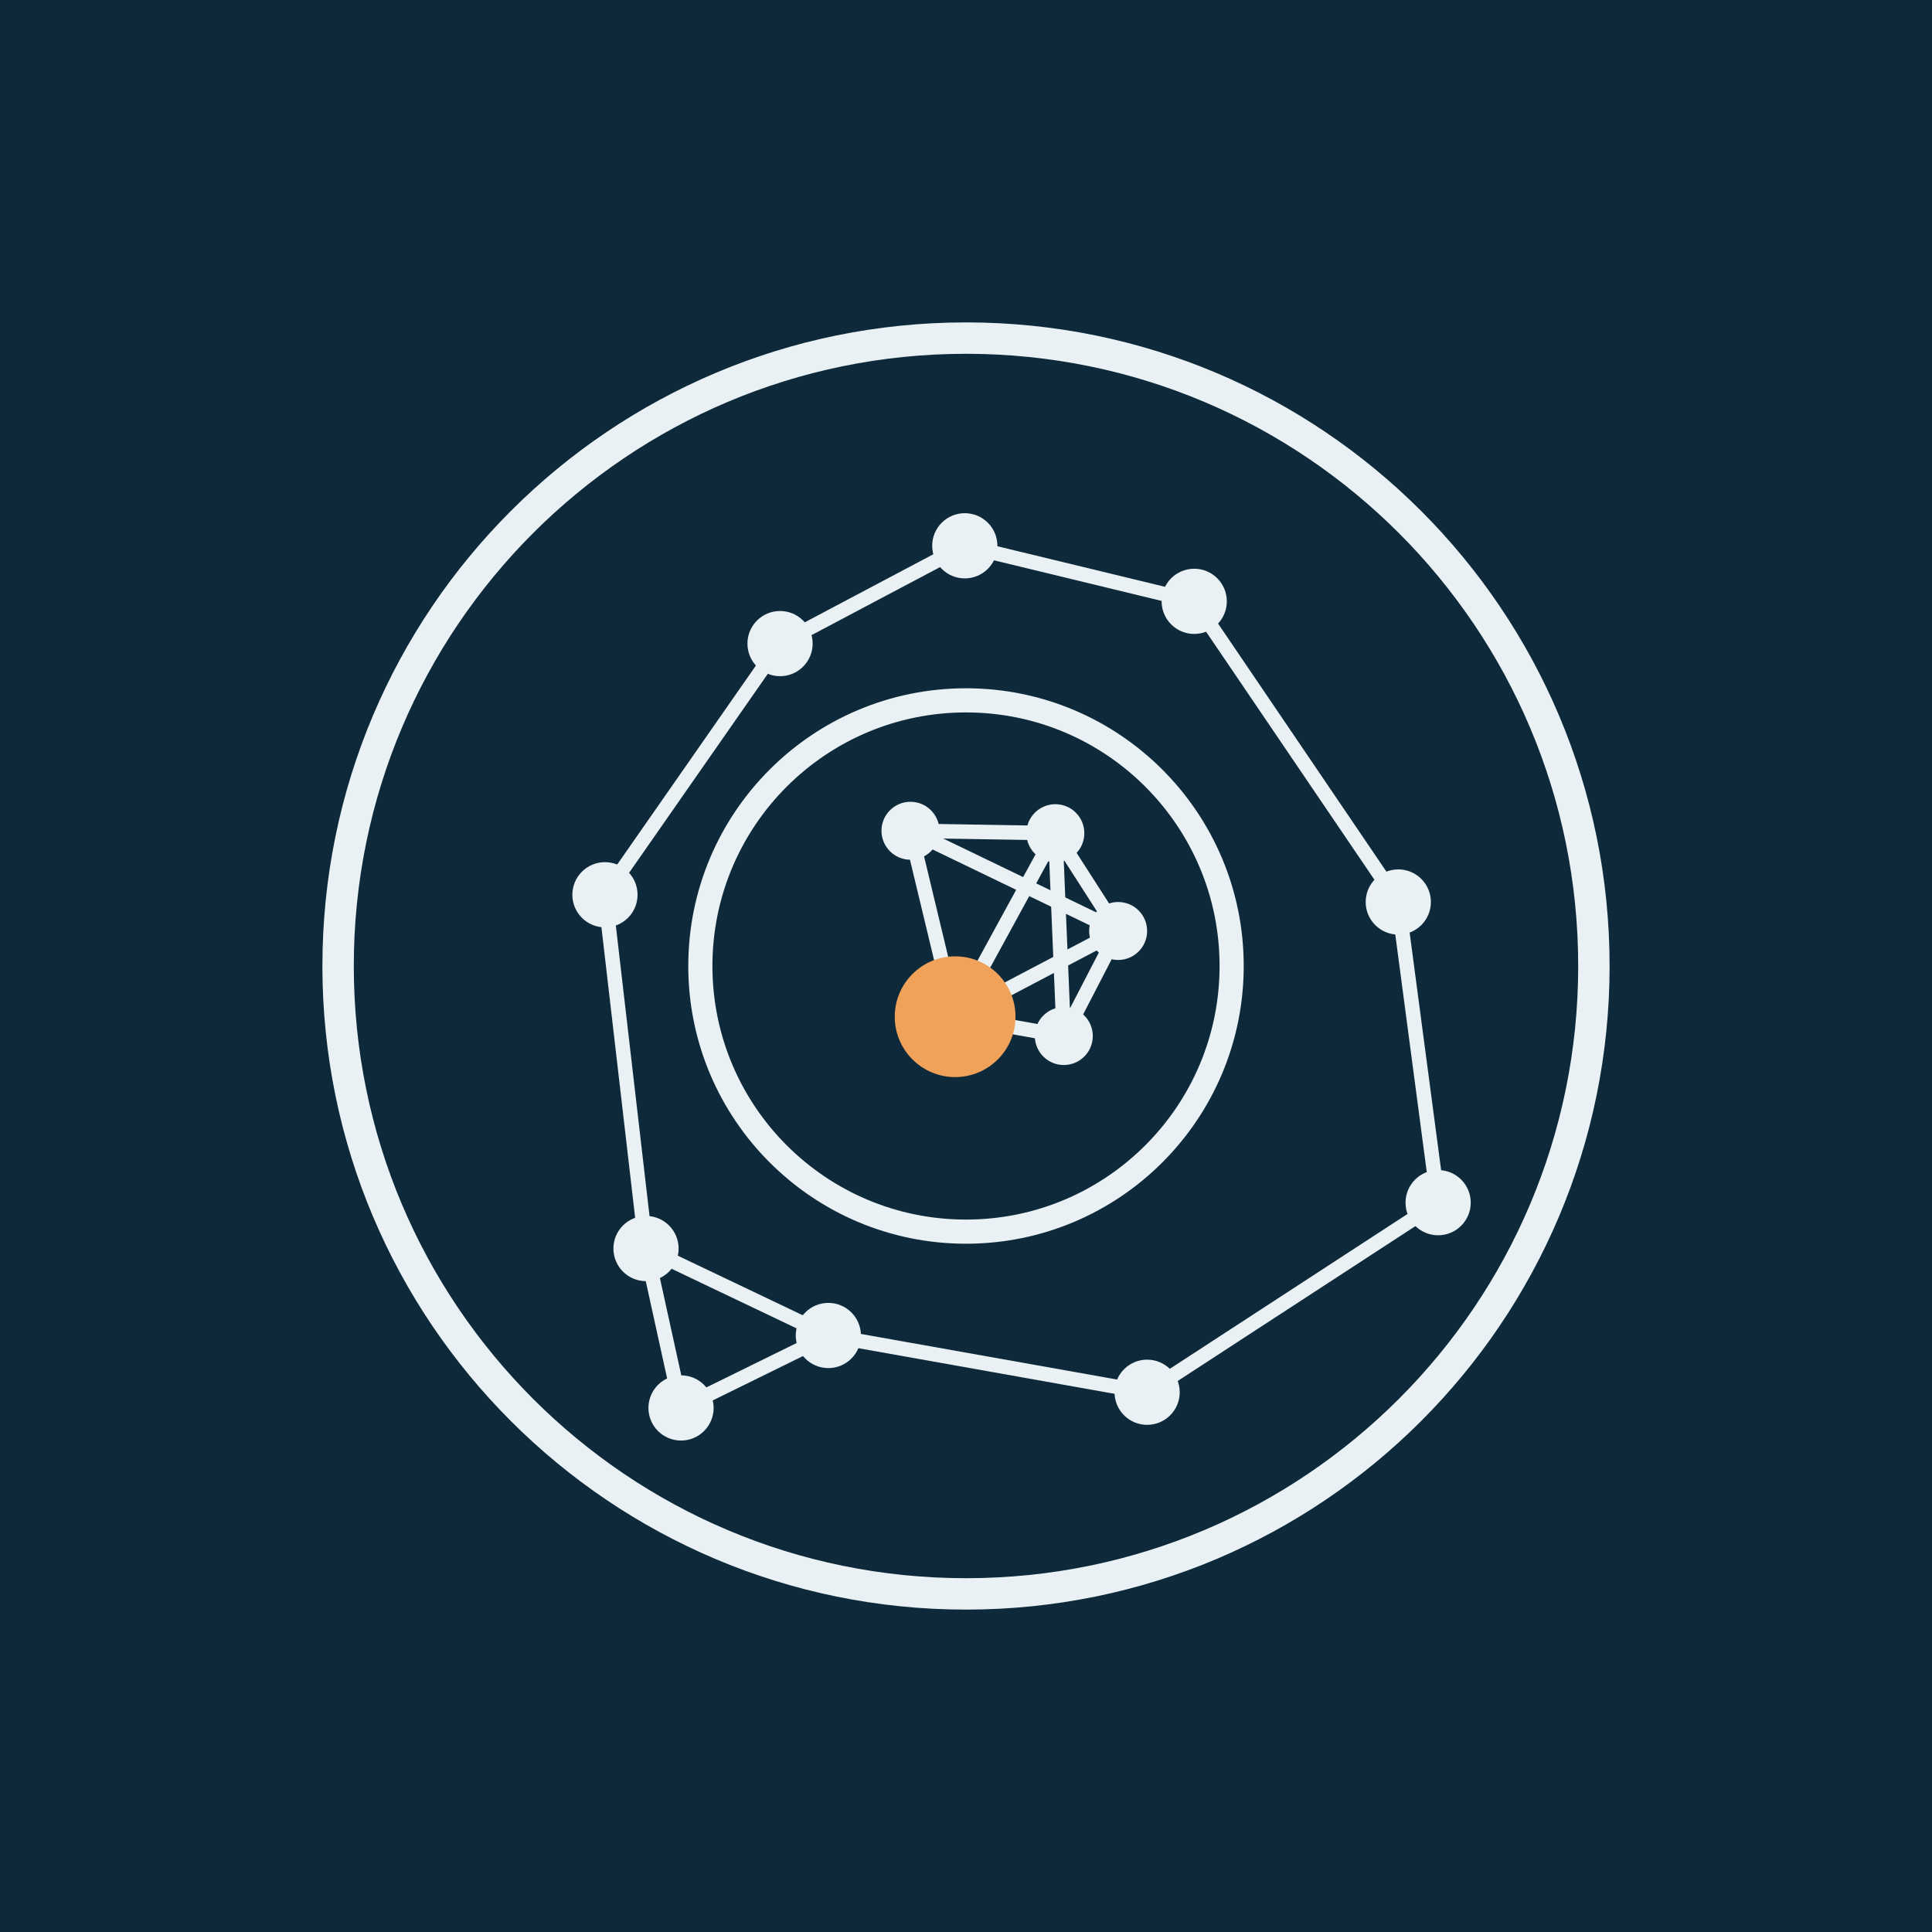
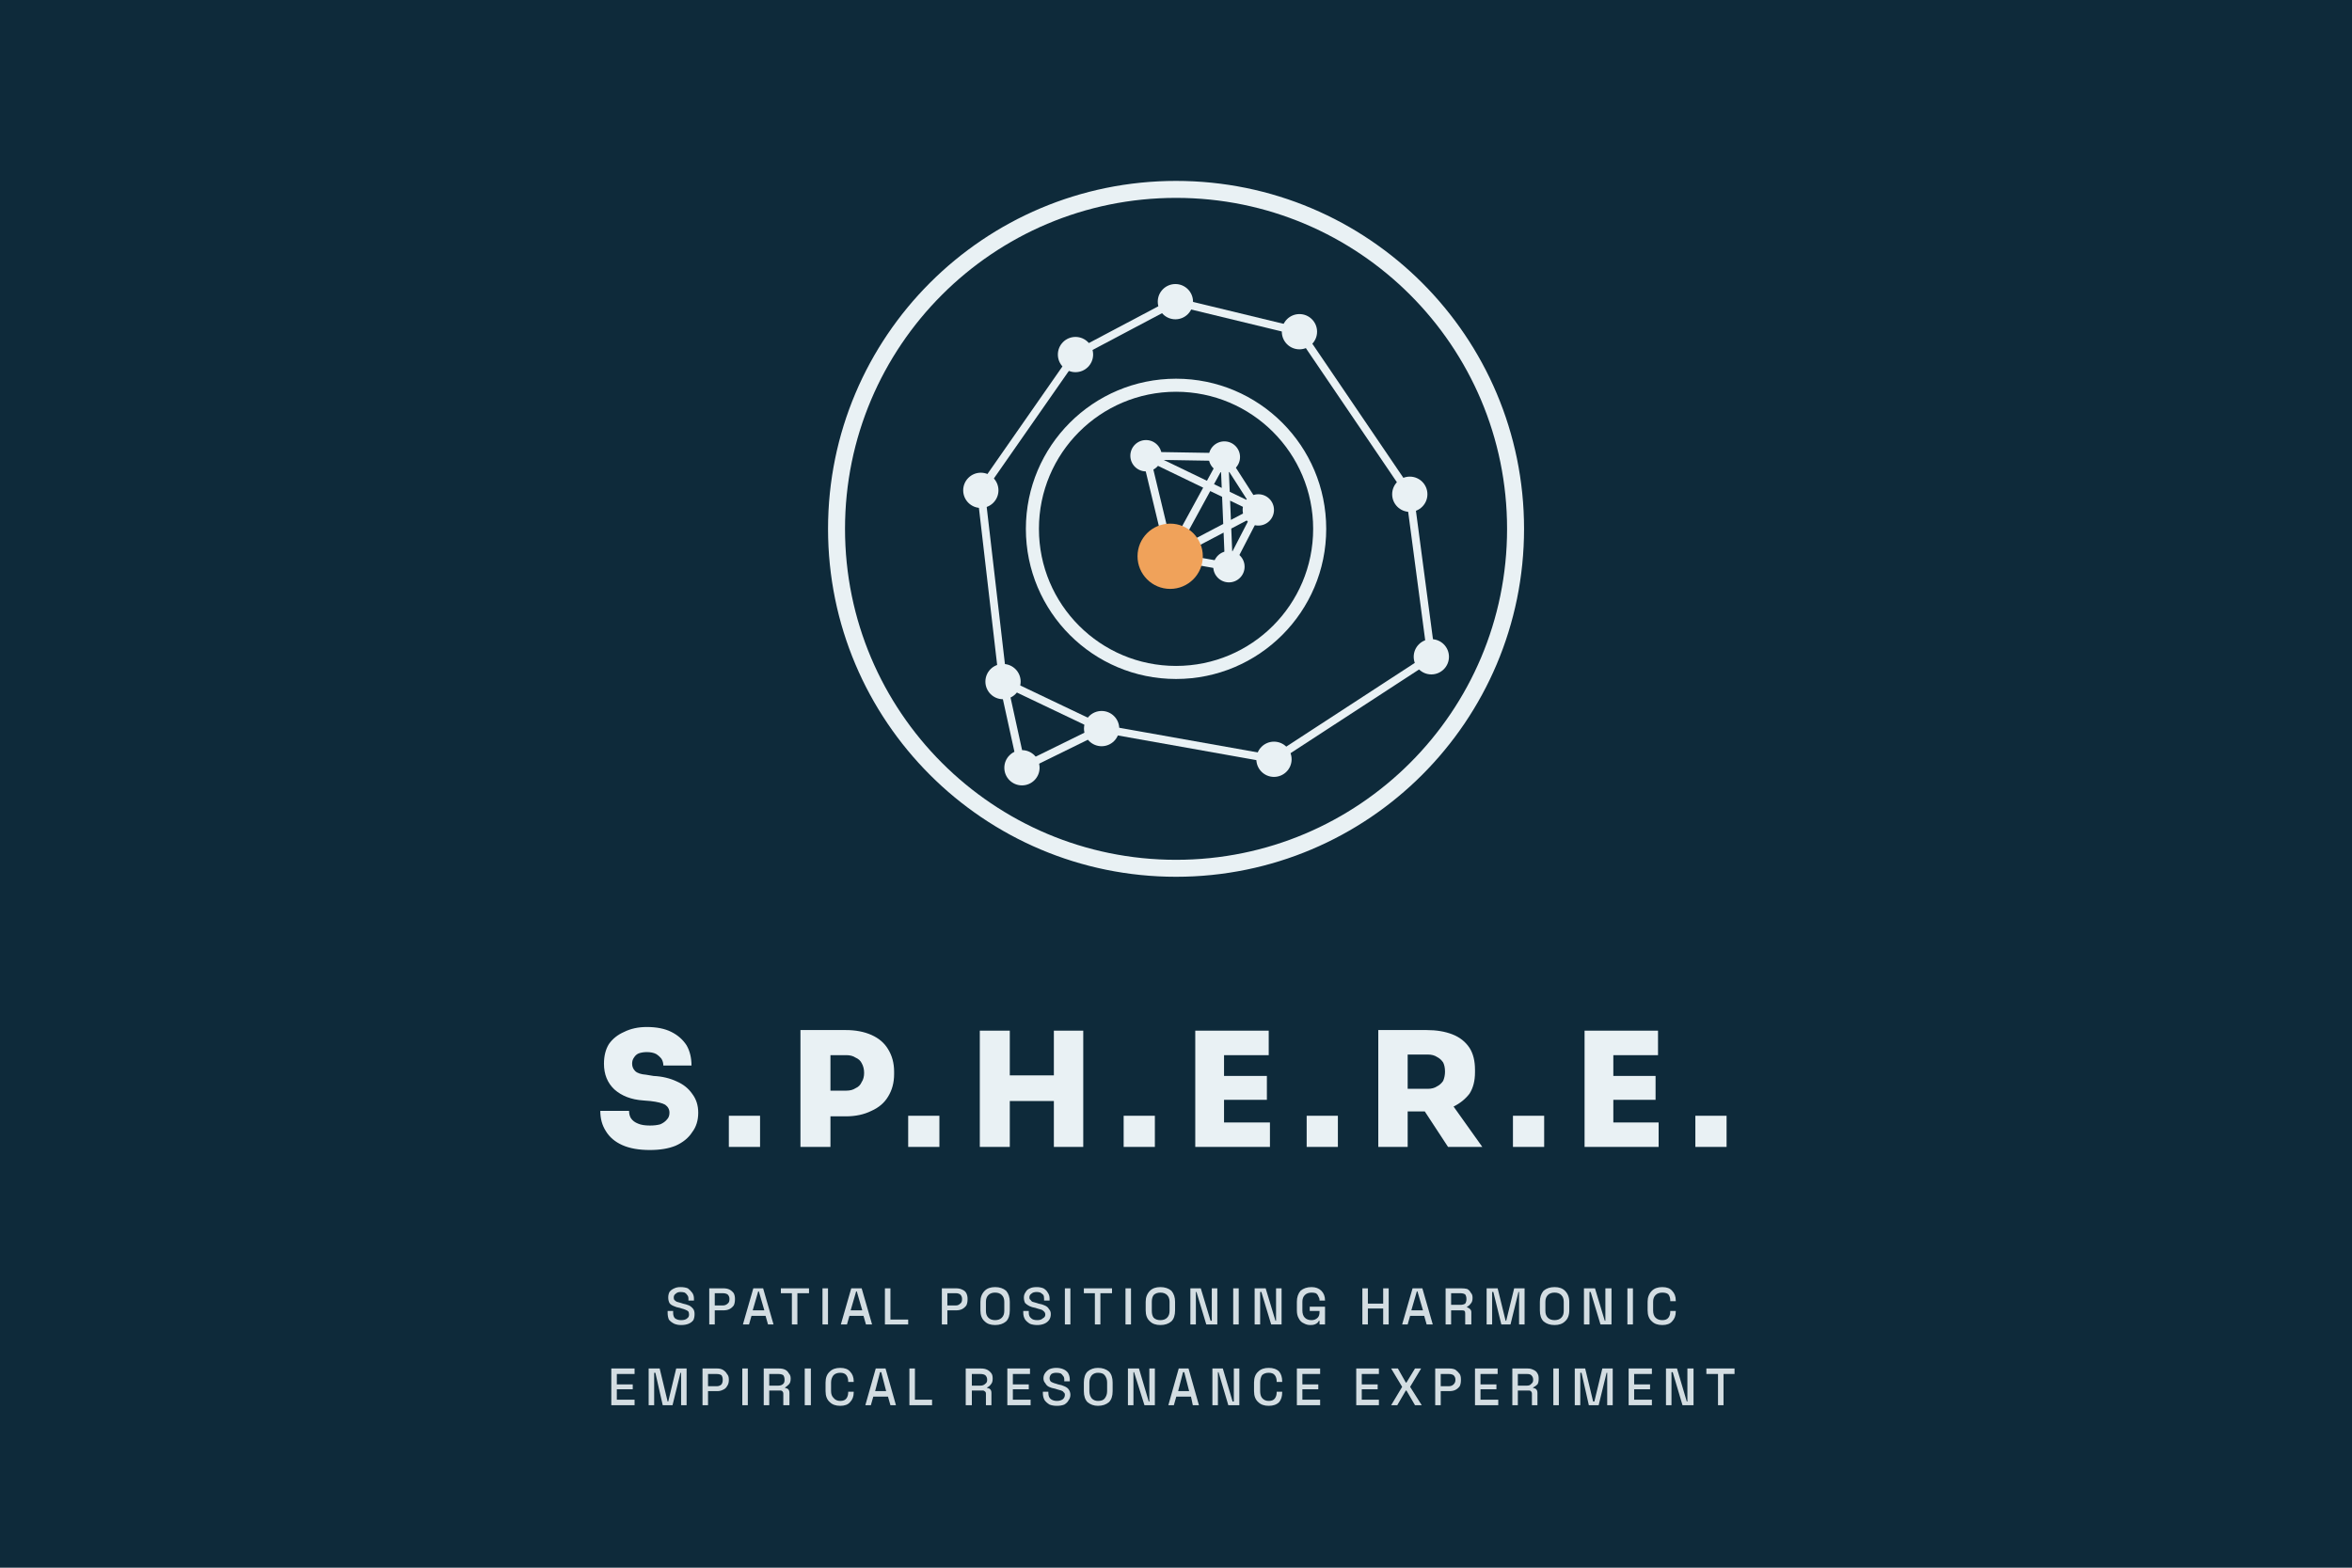
- <svg xmlns="http://www.w3.org/2000/svg" viewBox="-20 -20 160 160" width="320" height="320" role="img">
-   <style>svg{--bg:#0e2a3a;--fg:#e9f1f4;--ac:#f0a25a}.bg{fill:#0e2a3a}.ic{fill:none;stroke:#e9f1f4;stroke-width:3;stroke-linecap:round;stroke-linejoin:round;color:#e9f1f4}.a{stroke:#f0a25a}.af{fill:#f0a25a;stroke:none}.nf{fill:#e9f1f4;stroke:none}.hb{fill:#0e2a3a;stroke:none}</style>
-   <rect class="bg" x="-20" y="-20" width="160" height="160" />
-   <g id="mark" class="ic">
-     <circle cx="60" cy="60" r="52" stroke-width="2.6" />
-     <circle cx="60" cy="60" r="22" stroke-width="2" />
-     <path d="M99.1 79.6L75.0 95.3M99.1 79.6L95.8 54.7M44.6 33.3L59.9 25.2M44.6 33.3L30.1 54.1M59.9 25.2L78.9 29.8M33.5 83.4L48.6 90.6M33.5 83.4L30.1 54.1M33.5 83.4L36.4 96.6M78.9 29.8L95.8 54.7M48.6 90.6L75.0 95.3M48.6 90.6L36.4 96.6" stroke-width="1.2" />
-     <circle class="nf" cx="99.1" cy="79.6" r="2.7" />
-     <circle class="nf" cx="44.6" cy="33.3" r="2.7" />
-     <circle class="nf" cx="59.9" cy="25.2" r="2.7" />
-     <circle class="nf" cx="33.5" cy="83.4" r="2.7" />
-     <circle class="nf" cx="78.9" cy="29.8" r="2.7" />
-     <circle class="nf" cx="48.6" cy="90.6" r="2.7" />
-     <circle class="nf" cx="75.0" cy="95.3" r="2.7" />
-     <circle class="nf" cx="30.1" cy="54.1" r="2.7" />
-     <circle class="nf" cx="95.8" cy="54.7" r="2.7" />
-     <circle class="nf" cx="36.4" cy="96.6" r="2.7" />
-     <path d="M59.1 64.2L72.6 57.1M59.1 64.2L68.1 65.8M59.1 64.2L67.4 49.0M59.1 64.2L55.4 48.8M72.6 57.1L68.1 65.8M72.6 57.1L67.4 49.0M72.6 57.1L55.4 48.8M68.1 65.8L67.4 49.0M67.4 49.0L55.4 48.8" stroke-width="1.2" />
-     <circle class="nf" cx="72.6" cy="57.1" r="2.4" />
-     <circle class="nf" cx="68.1" cy="65.8" r="2.4" />
-     <circle class="nf" cx="67.4" cy="49.0" r="2.4" />
-     <circle class="nf" cx="55.4" cy="48.8" r="2.4" />
-     <circle class="af" cx="59.1" cy="64.2" r="5" />
+ <svg xmlns="http://www.w3.org/2000/svg" viewBox="0 0 480 320" width="480" height="320" role="img">
+   <style>svg{--bg:#0e2a3a;--fg:#e9f1f4;--ac:#f0a25a}.bg{fill:#0e2a3a}.ic{fill:none;stroke:#e9f1f4;stroke-width:3;stroke-linecap:round;stroke-linejoin:round;color:#e9f1f4}.a{stroke:#f0a25a}.af{fill:#f0a25a;stroke:none}.nf{fill:#e9f1f4;stroke:none}.hb{fill:#0e2a3a;stroke:none}.wm{fill:#e9f1f4}.tg{fill:#e9f1f4;fill-opacity:.9}.sig{fill:none;stroke:#f0a25a;stroke-width:2;stroke-linecap:round}</style>
+   <rect class="bg" width="480" height="320" />
+   <g transform="translate(121.76 28.00) scale(1.2492)">
+     <g id="mark" class="ic" transform="translate(30.66 0) scale(1.06667)">
+       <circle cx="60" cy="60" r="52" stroke-width="2.6" />
+       <circle cx="60" cy="60" r="22" stroke-width="2" />
+       <path d="M99.1 79.6L75.0 95.3M99.1 79.6L95.8 54.7M44.6 33.3L59.9 25.2M44.6 33.3L30.1 54.1M59.9 25.2L78.9 29.8M33.5 83.4L48.6 90.6M33.5 83.4L30.1 54.1M33.5 83.4L36.4 96.6M78.9 29.8L95.8 54.7M48.6 90.6L75.0 95.3M48.6 90.6L36.4 96.6" stroke-width="1.2" />
+       <circle class="nf" cx="99.1" cy="79.6" r="2.7" />
+       <circle class="nf" cx="44.6" cy="33.3" r="2.7" />
+       <circle class="nf" cx="59.9" cy="25.2" r="2.7" />
+       <circle class="nf" cx="33.5" cy="83.4" r="2.7" />
+       <circle class="nf" cx="78.9" cy="29.8" r="2.7" />
+       <circle class="nf" cx="48.6" cy="90.6" r="2.7" />
+       <circle class="nf" cx="75.0" cy="95.3" r="2.7" />
+       <circle class="nf" cx="30.1" cy="54.1" r="2.7" />
+       <circle class="nf" cx="95.8" cy="54.7" r="2.7" />
+       <circle class="nf" cx="36.4" cy="96.6" r="2.7" />
+       <path d="M59.1 64.2L72.6 57.1M59.1 64.2L68.1 65.8M59.1 64.2L67.4 49.0M59.1 64.2L55.4 48.8M72.6 57.1L68.1 65.8M72.6 57.1L67.4 49.0M72.6 57.1L55.4 48.8M68.1 65.8L67.4 49.0M67.4 49.0L55.4 48.8" stroke-width="1.2" />
+       <circle class="nf" cx="72.6" cy="57.1" r="2.4" />
+       <circle class="nf" cx="68.1" cy="65.8" r="2.4" />
+       <circle class="nf" cx="67.4" cy="49.0" r="2.4" />
+       <circle class="nf" cx="55.4" cy="48.8" r="2.4" />
+       <circle class="af" cx="59.1" cy="64.2" r="5" />
+     </g>
+     <g id="type">
+       <path class="wm" d="M8.7 165.5Q6 165.5 4.2 164.7Q2.4 163.9 1.5 162.4Q0.6 161 0.6 159.1H5.3Q5.3 159.8 5.6 160.3Q6 160.9 6.8 161.2Q7.5 161.5 8.7 161.5Q9.7 161.5 10.4 161.3Q11.1 161 11.5 160.5Q11.9 160.1 11.9 159.4Q11.9 158.6 11.2 158.1Q10.5 157.7 8.8 157.5L7.6 157.4Q4.7 157.2 2.9 155.6Q1.2 154 1.2 151.4Q1.2 149.5 2 148.2Q2.9 146.9 4.5 146.2Q6.1 145.4 8.2 145.4Q10.6 145.4 12.2 146.2Q13.8 147 14.7 148.4Q15.5 149.8 15.5 151.7H10.9Q10.9 151.1 10.6 150.6Q10.2 150.1 9.7 149.8Q9.1 149.5 8.2 149.5Q7.5 149.5 6.9 149.7Q6.4 149.9 6.1 150.4Q5.8 150.8 5.8 151.4Q5.8 152.1 6.3 152.6Q6.8 153.1 8.1 153.2L9.3 153.4Q11.4 153.5 13.1 154.3Q14.7 155 15.6 156.3Q16.6 157.6 16.6 159.4Q16.6 161.3 15.6 162.6Q14.7 164 12.9 164.8Q11.2 165.5 8.7 165.5ZM21.6 165V159.9H26.7V165ZM33.3 165V145.9H40.7Q43.1 145.9 44.9 146.7Q46.7 147.5 47.6 149Q48.6 150.6 48.6 152.7V153.1Q48.6 155.2 47.6 156.8Q46.7 158.3 44.9 159.1Q43.1 160 40.7 160H38.2V165ZM38.2 150V155.8H40.8Q41.7 155.8 42.3 155.4Q43 155.1 43.3 154.4Q43.7 153.8 43.7 152.9Q43.7 152 43.3 151.3Q43 150.7 42.3 150.4Q41.7 150 40.8 150ZM50.9 165V159.9H56V165ZM74.7 165V157.5H67.5V165H62.6V146H67.5V153.3H74.7V146H79.5V165ZM86.1 165V159.9H91.2V165ZM97.8 165V146H109.8V150H102.5V153.4H109.5V157.3H102.5V161H110V165ZM116 165V159.9H121.1V165ZM127.7 165V145.9H135.6Q138 145.9 139.8 146.6Q141.6 147.3 142.6 148.8Q143.5 150.2 143.5 152.4V152.8Q143.5 154.9 142.6 156.3Q141.6 157.6 140 158.4L144.7 165H139.1L135.3 159.2H132.5V165ZM132.5 149.9V155.5H135.8Q136.7 155.5 137.3 155.1Q137.9 154.8 138.3 154.2Q138.6 153.5 138.6 152.7Q138.6 151.8 138.3 151.2Q137.9 150.6 137.3 150.3Q136.7 149.9 135.8 149.9ZM149.7 165V159.9H154.8V165ZM161.4 165V146H173.4V150H166.1V153.4H173V157.3H166.1V161H173.5V165ZM179.5 165V159.9H184.6V165Z" />
+       <path class="tg" d="M13.8 194.1Q13.2 194.1 12.7 193.9Q12.1 193.6 11.8 193.2Q11.6 192.7 11.6 192.1V191.8H12.5V192.1Q12.5 192.7 12.8 193Q13.2 193.3 13.8 193.3Q14.5 193.3 14.8 193Q15.1 192.8 15.1 192.4Q15.1 192.1 15 191.9Q14.8 191.7 14.5 191.6Q14.3 191.5 13.9 191.4L13.6 191.3Q13 191.2 12.6 191Q12.1 190.8 11.9 190.5Q11.7 190.1 11.7 189.6Q11.7 189.1 11.9 188.7Q12.2 188.3 12.7 188.1Q13.1 187.9 13.7 187.9Q14.4 187.9 14.9 188.1Q15.3 188.4 15.6 188.8Q15.9 189.2 15.9 189.8V190.1H15V189.8Q15 189.4 14.8 189.2Q14.7 189 14.4 188.8Q14.1 188.7 13.7 188.7Q13.2 188.7 12.9 189Q12.6 189.2 12.6 189.6Q12.6 189.9 12.7 190Q12.9 190.2 13.1 190.3Q13.4 190.4 13.8 190.5L14.1 190.6Q14.6 190.7 15.1 190.9Q15.5 191.1 15.8 191.5Q16 191.8 16 192.3Q16 192.9 15.8 193.3Q15.5 193.7 15 193.9Q14.5 194.1 13.8 194.1ZM18.4 194V188.1H20.7Q21.3 188.1 21.7 188.3Q22.1 188.5 22.4 188.9Q22.6 189.3 22.6 189.8V189.9Q22.6 190.5 22.4 190.9Q22.1 191.3 21.7 191.5Q21.3 191.7 20.7 191.7H19.3V194ZM19.3 190.9H20.6Q21.1 190.9 21.4 190.6Q21.7 190.4 21.7 189.9V189.8Q21.7 189.4 21.4 189.1Q21.1 188.9 20.6 188.9H19.3ZM23.9 194 25.6 188.1H27.2L28.9 194H28L27.6 192.6H25.3L24.9 194ZM25.5 191.7H27.4L26.5 188.6H26.4ZM31.9 194V188.9H30.1V188.1H34.7V188.9H32.8V194ZM36.9 194V188.1H37.8V194ZM39.9 194 41.6 188.1H43.3L45 194H44L43.6 192.6H41.3L40.9 194ZM41.5 191.7H43.4L42.5 188.6H42.4ZM47.1 194V188.1H48V193.2H50.9V194ZM56.4 194V188.1H58.7Q59.3 188.1 59.7 188.3Q60.2 188.5 60.4 188.9Q60.6 189.3 60.6 189.8V189.9Q60.6 190.5 60.4 190.9Q60.1 191.3 59.7 191.5Q59.3 191.7 58.7 191.7H57.3V194ZM57.3 190.9H58.7Q59.1 190.9 59.4 190.6Q59.7 190.4 59.7 189.9V189.8Q59.7 189.4 59.4 189.1Q59.1 188.9 58.7 188.9H57.3ZM65.1 194.1Q64 194.1 63.4 193.5Q62.7 192.9 62.7 191.7V190.3Q62.7 189.2 63.4 188.5Q64 187.9 65.1 187.9Q66.2 187.9 66.9 188.5Q67.5 189.2 67.5 190.3V191.7Q67.5 192.9 66.9 193.5Q66.2 194.1 65.1 194.1ZM65.1 193.3Q65.8 193.3 66.2 192.9Q66.6 192.5 66.6 191.8V190.3Q66.6 189.6 66.2 189.2Q65.8 188.8 65.1 188.8Q64.4 188.8 64 189.2Q63.6 189.6 63.6 190.3V191.8Q63.6 192.5 64 192.9Q64.4 193.3 65.1 193.3ZM72 194.1Q71.3 194.1 70.8 193.9Q70.3 193.6 70 193.2Q69.7 192.7 69.7 192.1V191.8H70.6V192.1Q70.6 192.7 71 193Q71.3 193.3 72 193.3Q72.6 193.3 72.9 193Q73.3 192.8 73.3 192.4Q73.3 192.1 73.1 191.9Q72.9 191.7 72.7 191.6Q72.4 191.5 72 191.4L71.7 191.3Q71.1 191.2 70.7 191Q70.3 190.8 70 190.5Q69.8 190.1 69.8 189.6Q69.8 189.1 70.1 188.7Q70.3 188.3 70.8 188.1Q71.2 187.9 71.9 187.9Q72.5 187.9 73 188.1Q73.5 188.4 73.7 188.8Q74 189.2 74 189.8V190.1H73.1V189.8Q73.1 189.4 73 189.2Q72.8 189 72.5 188.8Q72.2 188.7 71.9 188.7Q71.3 188.7 71 189Q70.7 189.2 70.7 189.6Q70.7 189.9 70.9 190Q71 190.2 71.2 190.3Q71.5 190.4 71.9 190.5L72.2 190.6Q72.8 190.7 73.2 190.9Q73.7 191.1 73.9 191.5Q74.2 191.8 74.2 192.3Q74.2 192.9 73.9 193.3Q73.6 193.7 73.1 193.9Q72.6 194.1 72 194.1ZM76.5 194V188.1H77.4V194ZM81.4 194V188.9H79.6V188.1H84.2V188.9H82.3V194ZM86.4 194V188.1H87.3V194ZM92.1 194.1Q91 194.1 90.4 193.5Q89.7 192.9 89.7 191.7V190.3Q89.7 189.2 90.4 188.5Q91 187.9 92.1 187.9Q93.2 187.9 93.9 188.5Q94.5 189.2 94.5 190.3V191.7Q94.5 192.9 93.9 193.5Q93.2 194.1 92.1 194.1ZM92.1 193.3Q92.8 193.3 93.2 192.9Q93.6 192.5 93.6 191.8V190.3Q93.6 189.6 93.2 189.2Q92.8 188.8 92.1 188.8Q91.4 188.8 91 189.2Q90.7 189.6 90.7 190.3V191.8Q90.7 192.5 91 192.9Q91.4 193.3 92.1 193.3ZM97 194V188.1H98.7L100.3 193.4H100.5V188.1H101.4V194H99.6L98 188.7H97.9V194ZM104 194V188.1H104.9V194ZM107.5 194V188.1H109.3L110.9 193.4H111V188.1H111.9V194H110.2L108.6 188.7H108.4V194ZM116.6 194.1Q116 194.1 115.5 193.8Q115 193.6 114.7 193Q114.4 192.5 114.4 191.7V190.3Q114.4 189.2 115 188.5Q115.7 187.9 116.8 187.9Q117.8 187.9 118.4 188.5Q119 189.1 119 190.1V190.1H118.1V190Q118.1 189.7 117.9 189.4Q117.8 189.1 117.5 188.9Q117.2 188.8 116.8 188.8Q116.1 188.8 115.7 189.2Q115.3 189.6 115.3 190.3V191.7Q115.3 192.5 115.7 192.9Q116.1 193.3 116.8 193.3Q117.4 193.3 117.8 192.9Q118.1 192.6 118.1 192V191.8H116.5V191.1H119V194H118.1V193.4H118Q117.9 193.6 117.8 193.7Q117.6 193.9 117.3 194Q117.1 194.1 116.6 194.1ZM125.1 194V188.1H126V190.6H128.5V188.1H129.4V194H128.5V191.4H126V194ZM131.6 194 133.3 188.1H134.9L136.6 194H135.6L135.2 192.6H132.9L132.5 194ZM133.1 191.7H135L134.1 188.6H134ZM138.7 194V188.1H141.2Q141.8 188.1 142.2 188.2Q142.6 188.4 142.8 188.8Q143.1 189.1 143.1 189.6V189.7Q143.1 190.3 142.8 190.6Q142.5 191 142.2 191.1V191.2Q142.5 191.3 142.7 191.5Q142.9 191.7 142.9 192V194H141.9V192.2Q141.9 191.9 141.8 191.8Q141.7 191.7 141.4 191.7H139.6V194ZM139.6 190.8H141.1Q141.6 190.8 141.9 190.6Q142.1 190.3 142.1 189.9V189.8Q142.1 189.4 141.9 189.1Q141.6 188.9 141.1 188.9H139.6ZM145.4 194V188.1H147.2L148.5 193.4H148.6L149.9 188.1H151.6V194H150.7V188.7H150.6L149.3 194H147.8L146.5 188.7H146.3V194ZM156.5 194.1Q155.4 194.1 154.7 193.5Q154.1 192.9 154.1 191.7V190.3Q154.1 189.2 154.7 188.5Q155.4 187.9 156.5 187.9Q157.6 187.9 158.2 188.5Q158.9 189.2 158.9 190.3V191.7Q158.9 192.9 158.2 193.5Q157.6 194.1 156.5 194.1ZM156.5 193.3Q157.2 193.3 157.6 192.9Q158 192.5 158 191.8V190.3Q158 189.6 157.6 189.2Q157.2 188.8 156.5 188.8Q155.8 188.8 155.4 189.2Q155 189.6 155 190.3V191.8Q155 192.5 155.4 192.9Q155.8 193.3 156.5 193.3ZM161.3 194V188.1H163.1L164.7 193.4H164.8V188.1H165.8V194H164L162.4 188.7H162.2V194ZM168.4 194V188.1H169.3V194ZM174.1 194.1Q173 194.1 172.4 193.5Q171.7 192.9 171.7 191.7V190.3Q171.7 189.2 172.4 188.5Q173 187.9 174.1 187.9Q175.2 187.9 175.7 188.5Q176.3 189.1 176.3 190.1V190.2H175.4V190.1Q175.4 189.5 175.1 189.1Q174.8 188.8 174.1 188.8Q173.4 188.8 173 189.2Q172.6 189.6 172.6 190.3V191.7Q172.6 192.5 173 192.9Q173.4 193.3 174.1 193.3Q174.8 193.3 175.1 192.9Q175.4 192.5 175.4 191.9V191.8H176.3V191.9Q176.3 192.9 175.7 193.5Q175.2 194.1 174.1 194.1ZM2.4 207.2V201.2H6.2V202.1H3.3V203.8H5.9V204.6H3.3V206.3H6.2V207.2ZM8.5 207.2V201.2H10.3L11.6 206.6H11.7L13 201.2H14.7V207.2H13.8V201.9H13.7L12.4 207.2H10.8L9.6 201.9H9.4V207.2ZM17.3 207.2V201.2H19.7Q20.2 201.2 20.6 201.4Q21.1 201.7 21.3 202.1Q21.6 202.4 21.6 203V203.1Q21.6 203.7 21.3 204.1Q21.1 204.5 20.6 204.7Q20.2 204.9 19.7 204.9H18.2V207.2ZM18.2 204.1H19.6Q20.1 204.1 20.4 203.8Q20.6 203.5 20.6 203.1V203Q20.6 202.6 20.4 202.3Q20.1 202.1 19.6 202.1H18.2ZM23.8 207.2V201.2H24.7V207.2ZM27.3 207.2V201.2H29.8Q30.4 201.2 30.8 201.4Q31.2 201.6 31.4 202Q31.7 202.3 31.7 202.8V202.9Q31.7 203.5 31.4 203.8Q31.1 204.1 30.8 204.3V204.4Q31.1 204.4 31.3 204.6Q31.5 204.8 31.5 205.2V207.2H30.5V205.3Q30.5 205.1 30.4 205Q30.3 204.8 30 204.8H28.2V207.2ZM28.2 204H29.7Q30.2 204 30.5 203.7Q30.7 203.5 30.7 203.1V203Q30.7 202.6 30.5 202.3Q30.2 202.1 29.7 202.1H28.2ZM34 207.2V201.2H35V207.2ZM39.8 207.3Q38.7 207.3 38.1 206.7Q37.4 206.1 37.4 204.9V203.5Q37.4 202.3 38.1 201.7Q38.7 201.1 39.8 201.1Q40.9 201.1 41.4 201.7Q42 202.3 42 203.3V203.4H41.1V203.3Q41.1 202.7 40.8 202.3Q40.5 201.9 39.8 201.9Q39.1 201.9 38.7 202.3Q38.3 202.8 38.3 203.5V204.9Q38.3 205.6 38.7 206Q39.1 206.5 39.8 206.5Q40.5 206.5 40.8 206.1Q41.1 205.7 41.1 205.1V205H42V205.1Q42 206.1 41.4 206.7Q40.9 207.3 39.8 207.3ZM43.9 207.2 45.6 201.2H47.2L48.9 207.2H48L47.6 205.8H45.2L44.8 207.2ZM45.5 204.9H47.3L46.5 201.8H46.3ZM51.1 207.2V201.2H52V206.3H54.8V207.2ZM60.3 207.2V201.2H62.8Q63.4 201.2 63.8 201.4Q64.2 201.6 64.5 202Q64.7 202.3 64.7 202.8V202.9Q64.7 203.5 64.4 203.8Q64.2 204.1 63.8 204.3V204.4Q64.1 204.4 64.3 204.6Q64.5 204.8 64.5 205.2V207.2H63.6V205.3Q63.6 205.1 63.5 205Q63.3 204.8 63.1 204.8H61.3V207.2ZM61.3 204H62.7Q63.2 204 63.5 203.7Q63.8 203.5 63.8 203.1V203Q63.8 202.6 63.5 202.3Q63.2 202.1 62.7 202.1H61.3ZM67.1 207.2V201.2H70.8V202.1H68V203.8H70.6V204.6H68V206.3H70.9V207.2ZM75.2 207.3Q74.5 207.3 74 207.1Q73.5 206.8 73.2 206.4Q72.9 205.9 72.9 205.2V205H73.8V205.2Q73.8 205.9 74.2 206.2Q74.6 206.5 75.2 206.5Q75.8 206.5 76.2 206.2Q76.5 205.9 76.5 205.5Q76.5 205.2 76.3 205.1Q76.2 204.9 75.9 204.8Q75.6 204.7 75.2 204.6L74.9 204.5Q74.3 204.4 73.9 204.2Q73.5 204 73.3 203.6Q73 203.3 73 202.8Q73 202.3 73.3 201.9Q73.6 201.5 74 201.3Q74.5 201.1 75.1 201.1Q75.7 201.1 76.2 201.3Q76.7 201.5 77 201.9Q77.3 202.4 77.3 203V203.3H76.4V203Q76.4 202.6 76.2 202.4Q76 202.1 75.8 202Q75.5 201.9 75.1 201.9Q74.6 201.9 74.3 202.1Q74 202.4 74 202.8Q74 203 74.1 203.2Q74.2 203.4 74.5 203.5Q74.7 203.6 75.1 203.7L75.4 203.8Q76 203.9 76.4 204.1Q76.9 204.3 77.1 204.6Q77.4 205 77.4 205.5Q77.4 206 77.1 206.4Q76.9 206.8 76.4 207.1Q75.9 207.3 75.2 207.3ZM81.9 207.3Q80.9 207.3 80.2 206.7Q79.6 206.1 79.6 204.9V203.5Q79.6 202.3 80.2 201.7Q80.9 201.1 81.9 201.1Q83 201.1 83.7 201.7Q84.3 202.3 84.3 203.5V204.9Q84.3 206.1 83.7 206.7Q83 207.3 81.9 207.3ZM81.9 206.5Q82.7 206.5 83 206.1Q83.4 205.6 83.4 204.9V203.5Q83.4 202.8 83 202.3Q82.7 201.9 81.9 201.9Q81.3 201.9 80.9 202.3Q80.5 202.8 80.5 203.5V204.9Q80.5 205.6 80.9 206.1Q81.3 206.5 81.9 206.5ZM86.8 207.2V201.2H88.6L90.2 206.6H90.3V201.2H91.2V207.2H89.5L87.8 201.8H87.7V207.2ZM93.4 207.2 95.1 201.2H96.7L98.4 207.2H97.4L97.1 205.8H94.7L94.3 207.2ZM95 204.9H96.8L96 201.8H95.8ZM100.6 207.2V201.2H102.3L103.9 206.6H104.1V201.2H105V207.2H103.2L101.6 201.8H101.5V207.2ZM109.8 207.3Q108.7 207.3 108.1 206.7Q107.4 206.1 107.4 204.9V203.5Q107.4 202.3 108.1 201.7Q108.7 201.1 109.8 201.1Q110.9 201.1 111.5 201.7Q112 202.3 112 203.3V203.4H111.1V203.3Q111.1 202.7 110.8 202.3Q110.5 201.9 109.8 201.9Q109.1 201.9 108.7 202.3Q108.4 202.8 108.4 203.5V204.9Q108.4 205.6 108.7 206Q109.1 206.5 109.8 206.5Q110.5 206.5 110.8 206.1Q111.1 205.7 111.1 205.1V205H112V205.1Q112 206.1 111.5 206.7Q110.9 207.3 109.8 207.3ZM114.4 207.2V201.2H118.2V202.1H115.3V203.8H117.9V204.6H115.3V206.3H118.2V207.2ZM124.1 207.2V201.2H127.8V202.1H125V203.8H127.6V204.6H125V206.3H127.8V207.2ZM129.8 207.2 131.6 204.2 129.8 201.2H130.9L132.2 203.5H132.3L133.7 201.2H134.7L132.9 204.2L134.8 207.2H133.7L132.3 204.8H132.2L130.8 207.2ZM137 207.2V201.2H139.3Q139.9 201.2 140.3 201.4Q140.7 201.7 141 202.1Q141.2 202.4 141.2 203V203.1Q141.2 203.7 141 204.1Q140.7 204.5 140.3 204.7Q139.9 204.9 139.3 204.9H137.9V207.2ZM137.9 204.1H139.2Q139.7 204.1 140 203.8Q140.3 203.5 140.3 203.1V203Q140.3 202.6 140 202.3Q139.7 202.1 139.2 202.1H137.9ZM143.5 207.2V201.2H147.2V202.1H144.4V203.8H147V204.6H144.4V206.3H147.3V207.2ZM149.6 207.2V201.2H152.1Q152.6 201.2 153 201.4Q153.5 201.6 153.7 202Q153.9 202.3 153.9 202.8V202.9Q153.9 203.5 153.7 203.8Q153.4 204.1 153 204.3V204.4Q153.3 204.4 153.5 204.6Q153.7 204.8 153.7 205.2V207.2H152.8V205.3Q152.8 205.1 152.7 205Q152.6 204.8 152.3 204.8H150.5V207.2ZM150.5 204H152Q152.5 204 152.7 203.7Q153 203.5 153 203.1V203Q153 202.6 152.7 202.3Q152.5 202.1 152 202.1H150.5ZM156.3 207.2V201.2H157.2V207.2ZM159.8 207.2V201.2H161.5L162.8 206.6H163L164.3 201.2H166V207.2H165.1V201.9H165L163.7 207.2H162.1L160.9 201.9H160.7V207.2ZM168.6 207.2V201.2H172.4V202.1H169.5V203.8H172.1V204.6H169.5V206.3H172.4V207.2ZM174.7 207.2V201.2H176.5L178.1 206.6H178.2V201.2H179.2V207.2H177.4L175.8 201.8H175.6V207.2ZM183.2 207.2V202.1H181.3V201.2H185.9V202.1H184.1V207.2Z" />
+     </g>
  </g>
</svg>
